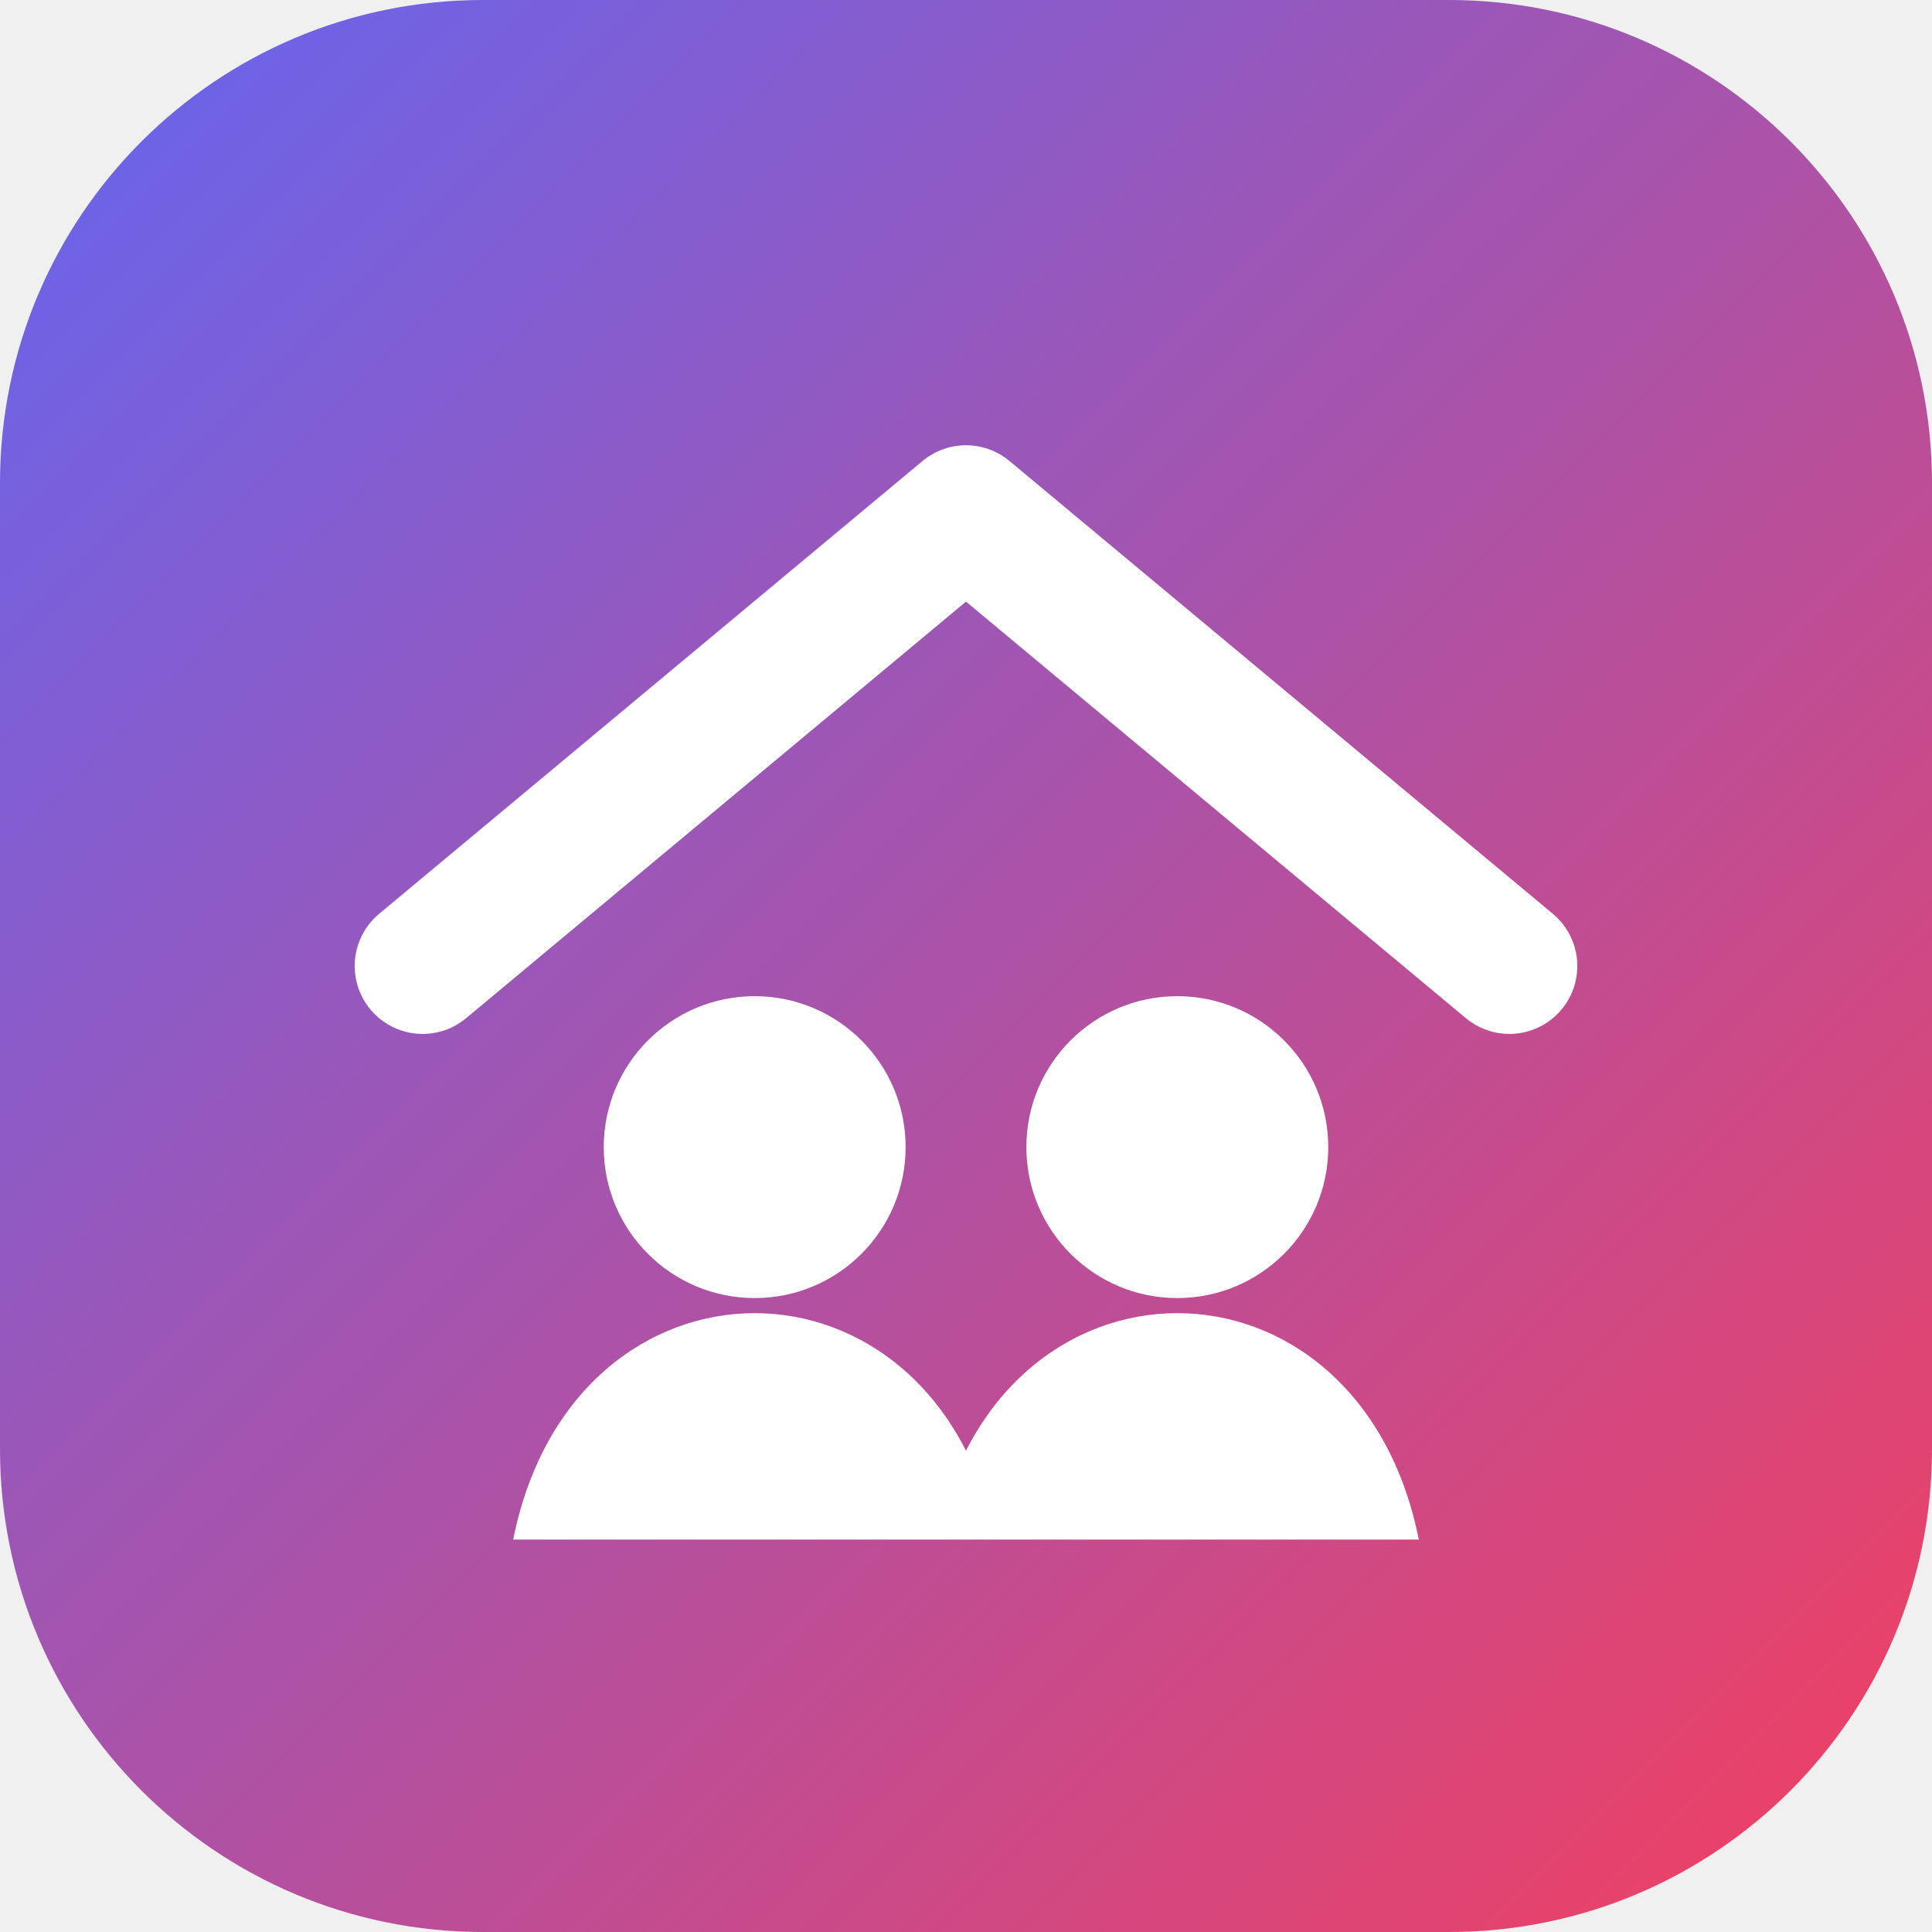
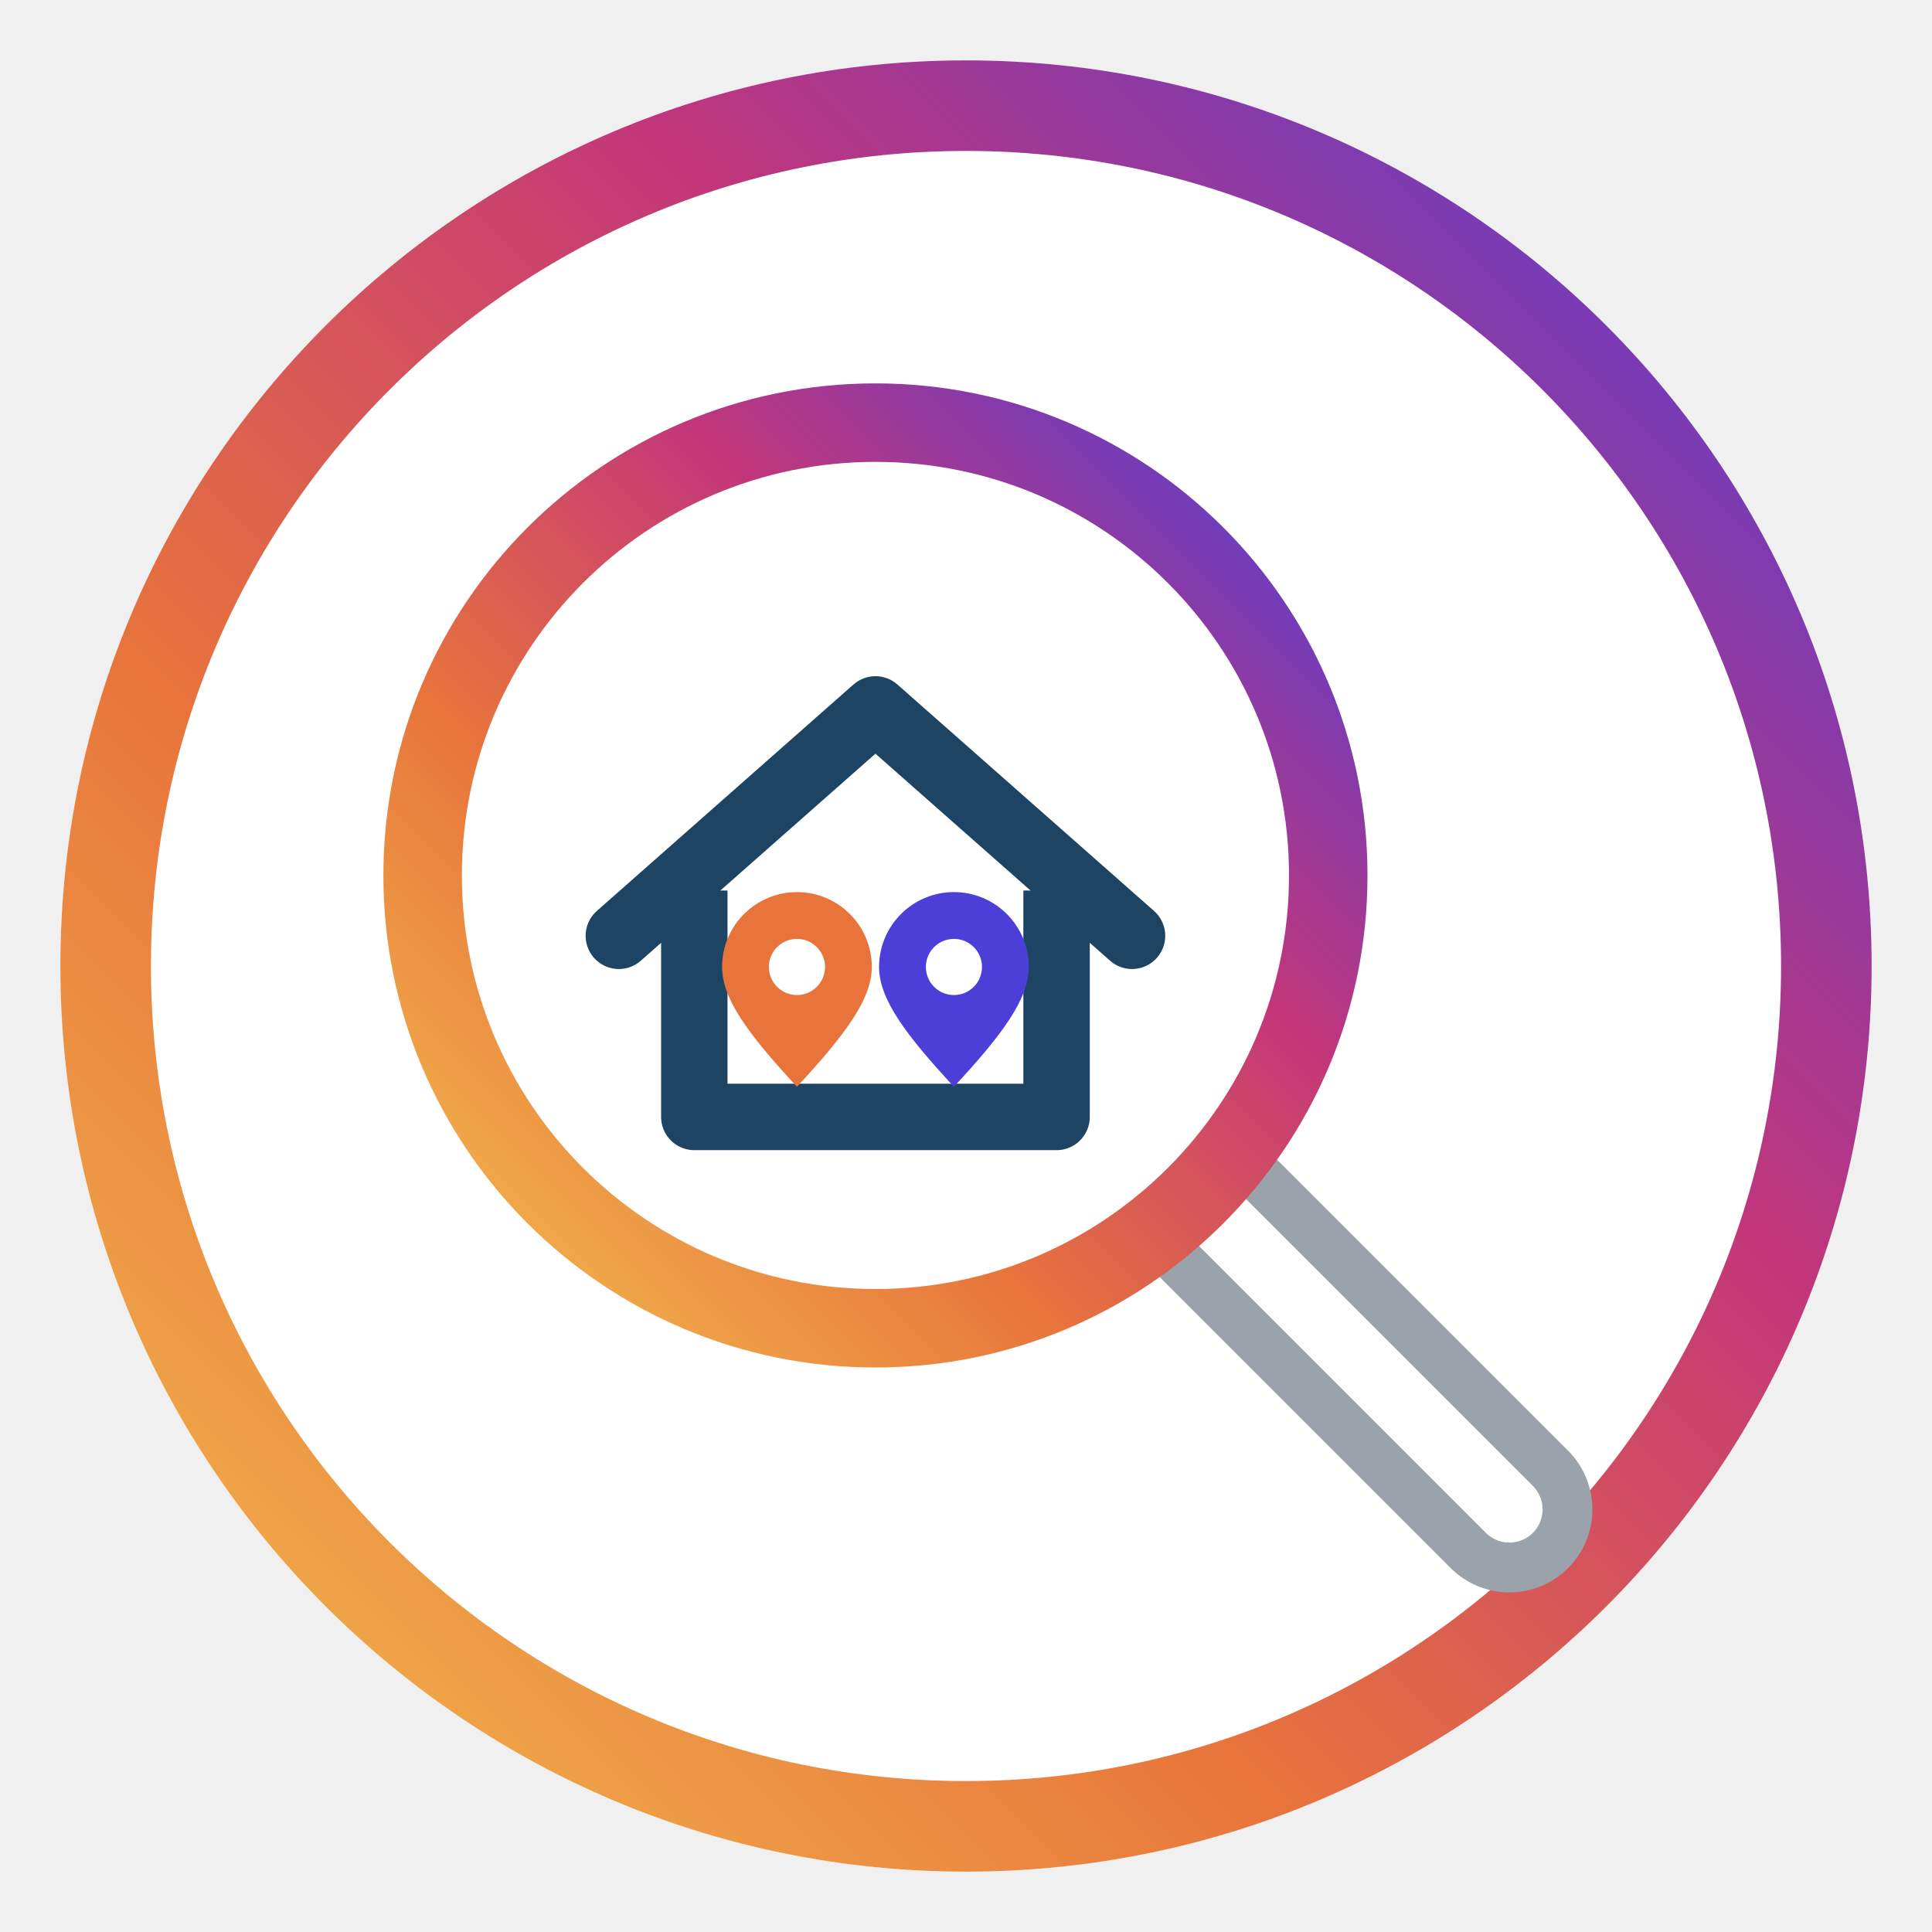
<svg xmlns="http://www.w3.org/2000/svg" viewBox="0 0 64 64">
  <defs>
-     <linearGradient id="g" x1="0" y1="0" x2="1" y2="1">
-       <stop offset="0" stop-color="#6366f1" />
-       <stop offset="1" stop-color="#f43f5e" />
+     <linearGradient id="ring" x1="0" y1="1" x2="1" y2="0">
+       <stop offset="0" stop-color="#f3c04f" />
+       <stop offset=".35" stop-color="#e8743b" />
+       <stop offset=".65" stop-color="#c2367a" />
+       <stop offset="1" stop-color="#4b3fd8" />
    </linearGradient>
  </defs>
-   <rect width="64" height="64" rx="16" fill="url(#g)" />
-   <path d="M14 32 32 17l18 15" fill="none" stroke="#fff" stroke-width="4.5" stroke-linecap="round" stroke-linejoin="round" />
-   <circle cx="25" cy="38" r="5" fill="#fff" />
-   <circle cx="39" cy="38" r="5" fill="#fff" />
-   <path d="M17 51c1-5 4.5-7.5 8-7.5s7 2.5 8 7.5M31 51c1-5 4.5-7.5 8-7.5s7 2.5 8 7.5" fill="#fff" />
+   <circle cx="32" cy="32" r="30" fill="#fff" />
+   <circle cx="32" cy="32" r="28.5" fill="none" stroke="url(#ring)" stroke-width="3" />
+   <path d="M40.5 40.5 L50 50" stroke="#9aa3ab" stroke-width="5.5" stroke-linecap="round" />
+   <path d="M40.5 40.5 L50 50" stroke="#fff" stroke-width="2.2" stroke-linecap="round" />
+   <circle cx="29" cy="29" r="15" fill="#fff" stroke="url(#ring)" stroke-width="2.6" />
+   <path d="M20.5 31 L29 23.5 L37.5 31" fill="none" stroke="#1d4463" stroke-width="2.2" stroke-linecap="round" stroke-linejoin="round" />
+   <path d="M23 29.5 V37 H35 V29.5" fill="none" stroke="#1d4463" stroke-width="2.2" stroke-linejoin="round" />
+   <g transform="translate(26.4 36) scale(.62)">
+     <path d="M0 0 c-2.6-2.8-4-4.7-4-6.4 a4 4 0 0 1 8 0 c0 1.7-1.4 3.6-4 6.4z" fill="#e8743b" />
+     <circle cx="0" cy="-6.4" r="1.5" fill="#fff" />
+   </g>
+   <g transform="translate(31.6 36) scale(.62)">
+     <path d="M0 0 c-2.6-2.8-4-4.7-4-6.4 a4 4 0 0 1 8 0 c0 1.7-1.4 3.6-4 6.4z" fill="#4b3fd8" />
+     <circle cx="0" cy="-6.4" r="1.5" fill="#fff" />
+   </g>
</svg>
